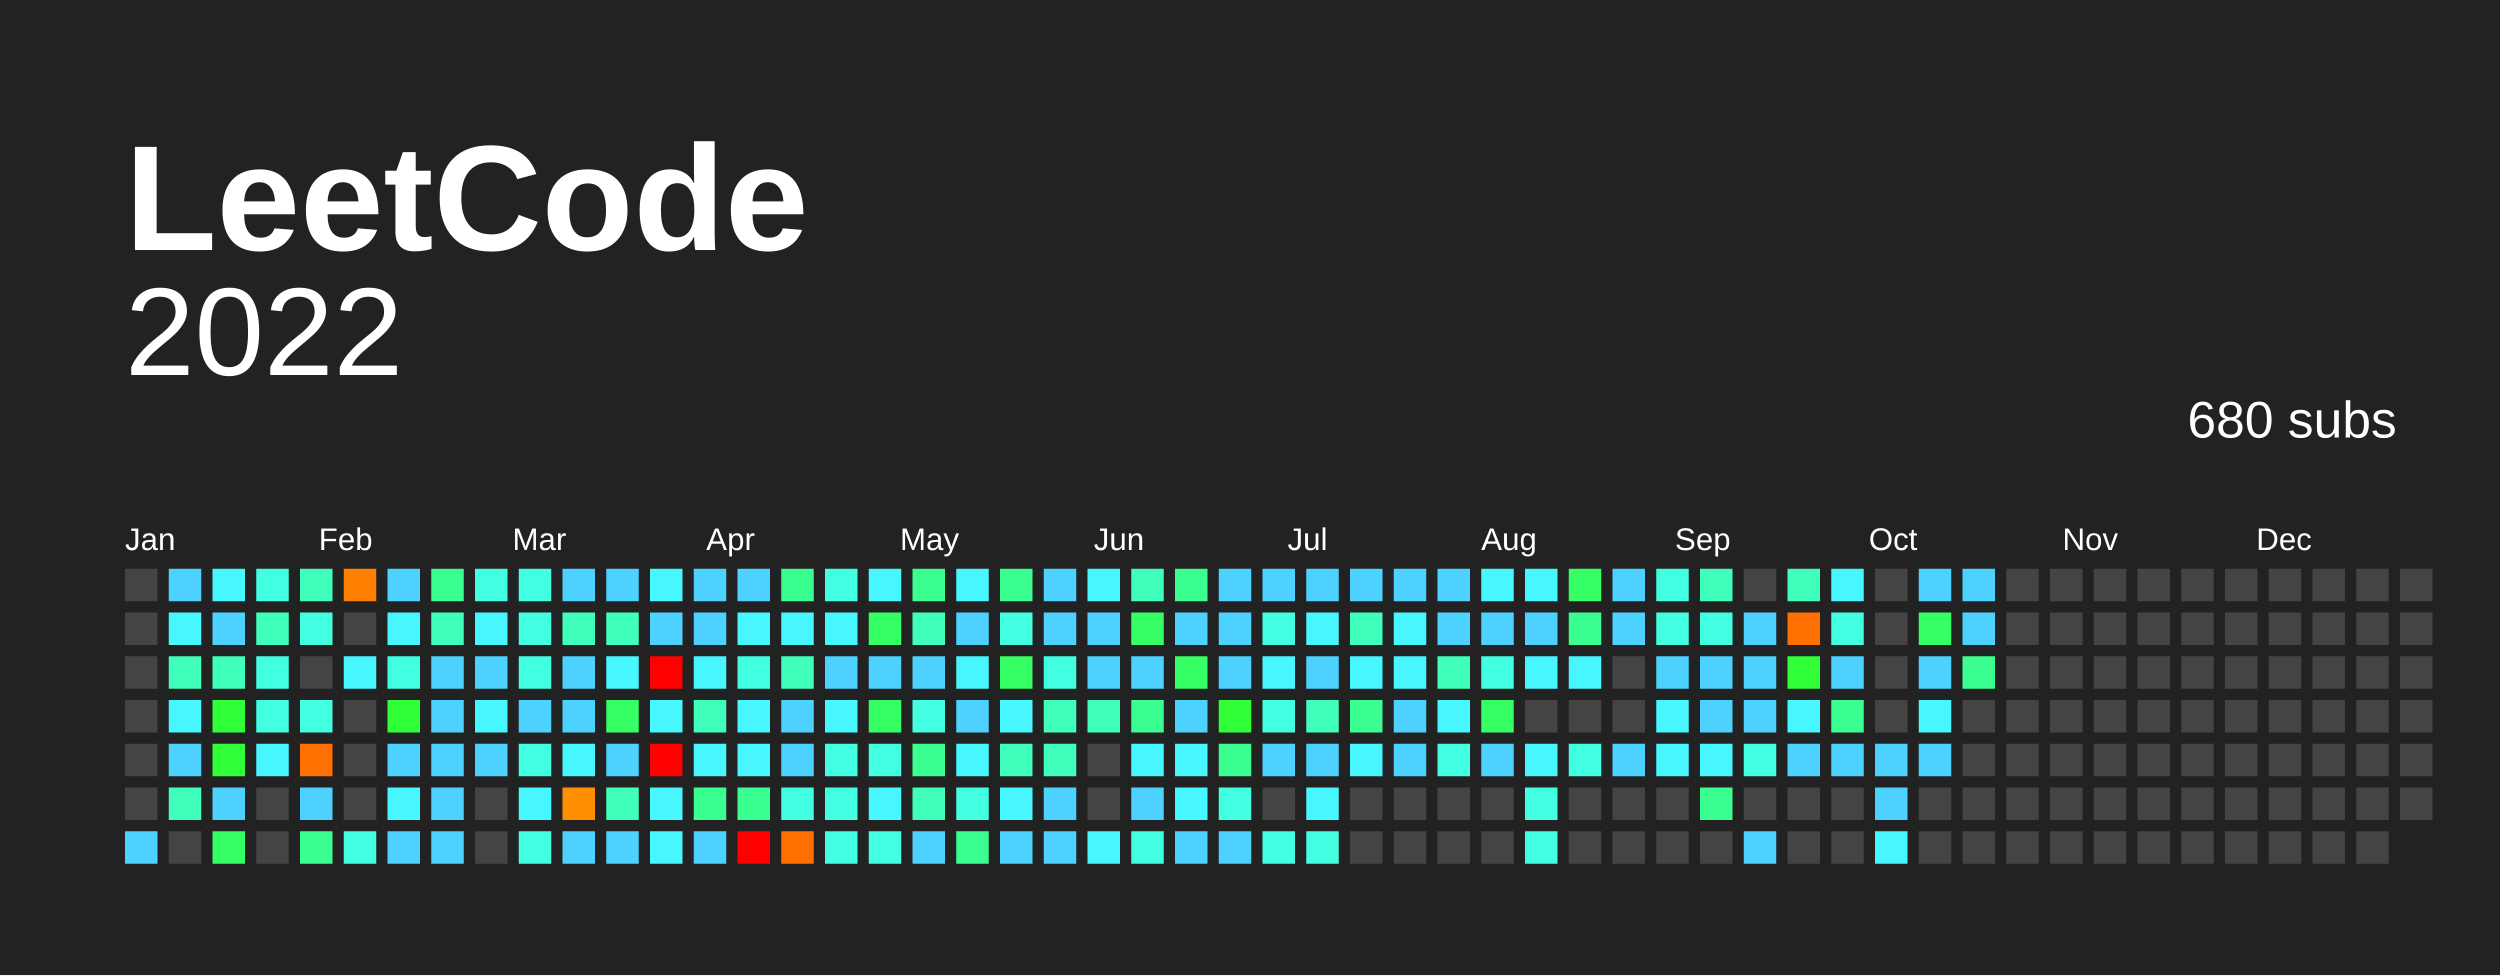
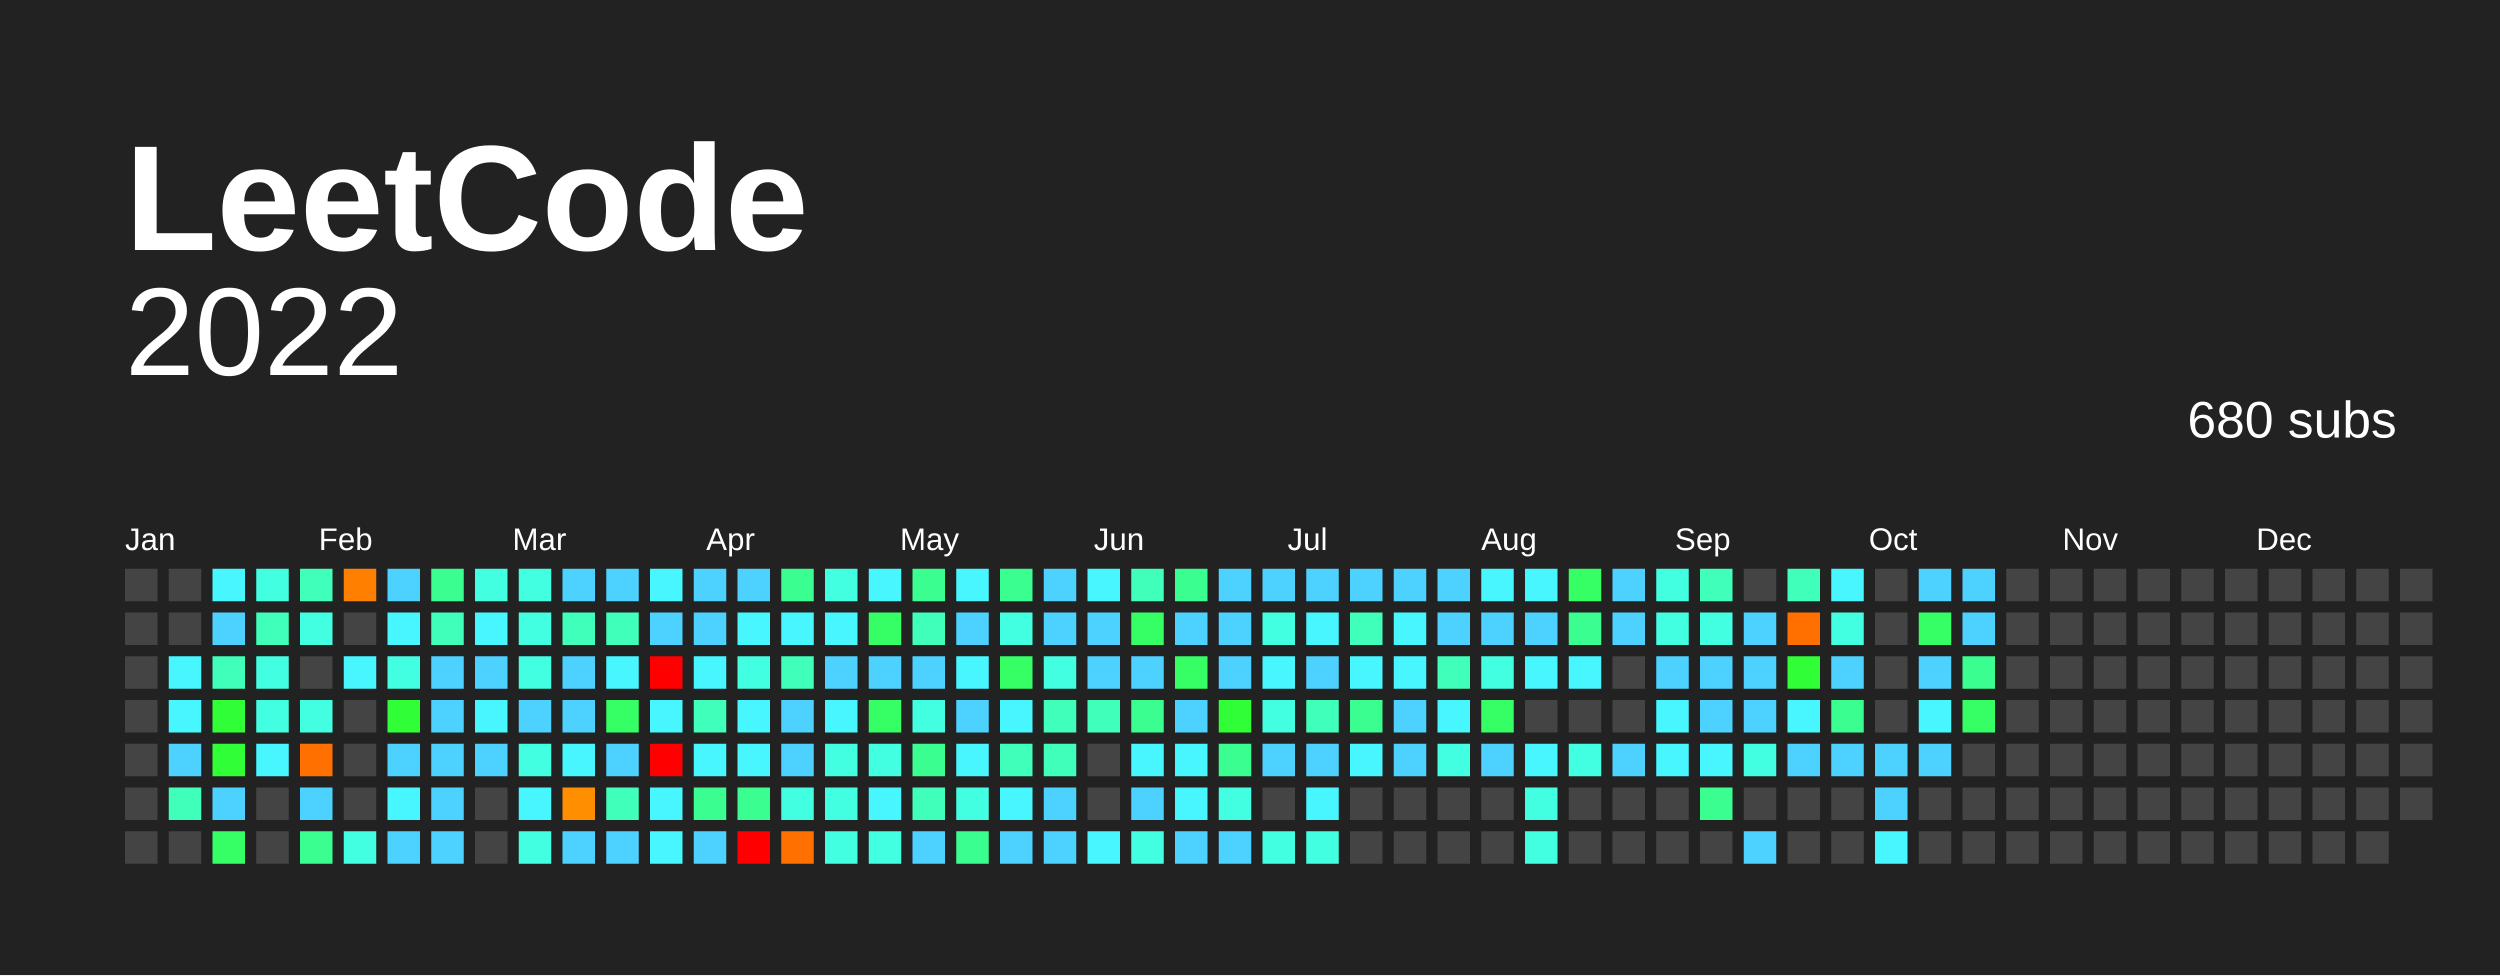
<svg xmlns="http://www.w3.org/2000/svg" baseProfile="full" height="78mm" version="1.1" viewBox="0,0,200,78" width="200mm">
  <defs />
  <rect fill="#222222" height="78" width="200" x="0" y="0" />
  <text fill="#FFFFFF" style="font-size:12px; font-family:Arial; font-weight:bold;" x="10" y="20"> LeetCode</text>
  <text alignment-baseline="hanging" fill="#FFFFFF" style="font-size:10.0px; font-family:Arial;" x="10" y="30">2022</text>
  <text alignment-baseline="hanging" fill="#FFFFFF" style="font-size:4.125px; font-family:Arial;" x="175" y="35">680 subs</text>
  <text fill="#FFFFFF" style="font-size:2.5px; font-family:Arial" x="10.0" y="44">Jan</text>
  <text fill="#FFFFFF" style="font-size:2.5px; font-family:Arial" x="25.5" y="44">Feb</text>
  <text fill="#FFFFFF" style="font-size:2.5px; font-family:Arial" x="41.0" y="44">Mar</text>
  <text fill="#FFFFFF" style="font-size:2.5px; font-family:Arial" x="56.5" y="44">Apr</text>
  <text fill="#FFFFFF" style="font-size:2.5px; font-family:Arial" x="72.0" y="44">May</text>
  <text fill="#FFFFFF" style="font-size:2.5px; font-family:Arial" x="87.5" y="44">Jun</text>
  <text fill="#FFFFFF" style="font-size:2.5px; font-family:Arial" x="103.0" y="44">Jul</text>
  <text fill="#FFFFFF" style="font-size:2.5px; font-family:Arial" x="118.5" y="44">Aug</text>
  <text fill="#FFFFFF" style="font-size:2.5px; font-family:Arial" x="134.0" y="44">Sep</text>
  <text fill="#FFFFFF" style="font-size:2.5px; font-family:Arial" x="149.5" y="44">Oct</text>
  <text fill="#FFFFFF" style="font-size:2.5px; font-family:Arial" x="165.0" y="44">Nov</text>
  <text fill="#FFFFFF" style="font-size:2.5px; font-family:Arial" x="180.5" y="44">Dec</text>
  <rect fill="#444444" height="2.6" width="2.6" x="10.0" y="45.5" />
  <rect fill="#444444" height="2.6" width="2.6" x="10.0" y="49.0" />
  <rect fill="#444444" height="2.6" width="2.6" x="10.0" y="52.5" />
  <rect fill="#444444" height="2.6" width="2.6" x="10.0" y="56.0" />
  <rect fill="#444444" height="2.6" width="2.6" x="10.0" y="59.5" />
  <rect fill="#444444" height="2.6" width="2.6" x="10.0" y="63.0" />
-   <rect fill="#4dd2ff" height="2.6" width="2.6" x="10.0" y="66.5" />
-   <rect fill="#4dd2ff" height="2.6" width="2.6" x="13.5" y="45.5" />
-   <rect fill="#48f6ff" height="2.6" width="2.6" x="13.5" y="49.0" />
-   <rect fill="#3fffba" height="2.6" width="2.6" x="13.5" y="52.5" />
+   <rect fill="#444444" height="2.6" width="2.6" x="10.0" y="66.5" />
+   <rect fill="#444444" height="2.6" width="2.6" x="13.5" y="45.5" />
+   <rect fill="#444444" height="2.6" width="2.6" x="13.5" y="49.0" />
+   <rect fill="#48f6ff" height="2.6" width="2.6" x="13.5" y="52.5" />
  <rect fill="#48f6ff" height="2.6" width="2.6" x="13.5" y="56.0" />
  <rect fill="#4dd2ff" height="2.6" width="2.6" x="13.5" y="59.5" />
  <rect fill="#3fffba" height="2.6" width="2.6" x="13.5" y="63.0" />
  <rect fill="#444444" height="2.6" width="2.6" x="13.5" y="66.5" />
  <rect fill="#48f6ff" height="2.6" width="2.6" x="17.0" y="45.5" />
  <rect fill="#4dd2ff" height="2.6" width="2.6" x="17.0" y="49.0" />
  <rect fill="#3fffba" height="2.6" width="2.6" x="17.0" y="52.5" />
  <rect fill="#30ff37" height="2.6" width="2.6" x="17.0" y="56.0" />
  <rect fill="#30ff37" height="2.6" width="2.6" x="17.0" y="59.5" />
  <rect fill="#4dd2ff" height="2.6" width="2.6" x="17.0" y="63.0" />
  <rect fill="#35ff65" height="2.6" width="2.6" x="17.0" y="66.5" />
  <rect fill="#43ffe2" height="2.6" width="2.6" x="20.5" y="45.5" />
  <rect fill="#3fffba" height="2.6" width="2.6" x="20.5" y="49.0" />
  <rect fill="#43ffe2" height="2.6" width="2.6" x="20.5" y="52.5" />
  <rect fill="#43ffe2" height="2.6" width="2.6" x="20.5" y="56.0" />
  <rect fill="#48f6ff" height="2.6" width="2.6" x="20.5" y="59.5" />
  <rect fill="#444444" height="2.6" width="2.6" x="20.5" y="63.0" />
  <rect fill="#444444" height="2.6" width="2.6" x="20.5" y="66.5" />
  <rect fill="#3fffba" height="2.6" width="2.6" x="24.0" y="45.5" />
  <rect fill="#43ffe2" height="2.6" width="2.6" x="24.0" y="49.0" />
  <rect fill="#444444" height="2.6" width="2.6" x="24.0" y="52.5" />
  <rect fill="#43ffe2" height="2.6" width="2.6" x="24.0" y="56.0" />
  <rect fill="#ff7000" height="2.6" width="2.6" x="24.0" y="59.5" />
  <rect fill="#4dd2ff" height="2.6" width="2.6" x="24.0" y="63.0" />
  <rect fill="#3aff90" height="2.6" width="2.6" x="24.0" y="66.5" />
  <rect fill="#ff7f00" height="2.6" width="2.6" x="27.5" y="45.5" />
  <rect fill="#444444" height="2.6" width="2.6" x="27.5" y="49.0" />
  <rect fill="#48f6ff" height="2.6" width="2.6" x="27.5" y="52.5" />
  <rect fill="#444444" height="2.6" width="2.6" x="27.5" y="56.0" />
  <rect fill="#444444" height="2.6" width="2.6" x="27.5" y="59.5" />
  <rect fill="#444444" height="2.6" width="2.6" x="27.5" y="63.0" />
  <rect fill="#43ffe2" height="2.6" width="2.6" x="27.5" y="66.5" />
  <rect fill="#4dd2ff" height="2.6" width="2.6" x="31.0" y="45.5" />
  <rect fill="#48f6ff" height="2.6" width="2.6" x="31.0" y="49.0" />
  <rect fill="#43ffe2" height="2.6" width="2.6" x="31.0" y="52.5" />
  <rect fill="#30ff37" height="2.6" width="2.6" x="31.0" y="56.0" />
  <rect fill="#4dd2ff" height="2.6" width="2.6" x="31.0" y="59.5" />
  <rect fill="#48f6ff" height="2.6" width="2.6" x="31.0" y="63.0" />
  <rect fill="#4dd2ff" height="2.6" width="2.6" x="31.0" y="66.5" />
  <rect fill="#3aff90" height="2.6" width="2.6" x="34.5" y="45.5" />
  <rect fill="#3fffba" height="2.6" width="2.6" x="34.5" y="49.0" />
  <rect fill="#4dd2ff" height="2.6" width="2.6" x="34.5" y="52.5" />
  <rect fill="#4dd2ff" height="2.6" width="2.6" x="34.5" y="56.0" />
  <rect fill="#4dd2ff" height="2.6" width="2.6" x="34.5" y="59.5" />
  <rect fill="#4dd2ff" height="2.6" width="2.6" x="34.5" y="63.0" />
  <rect fill="#4dd2ff" height="2.6" width="2.6" x="34.5" y="66.5" />
  <rect fill="#43ffe2" height="2.6" width="2.6" x="38.0" y="45.5" />
  <rect fill="#48f6ff" height="2.6" width="2.6" x="38.0" y="49.0" />
  <rect fill="#4dd2ff" height="2.6" width="2.6" x="38.0" y="52.5" />
  <rect fill="#48f6ff" height="2.6" width="2.6" x="38.0" y="56.0" />
  <rect fill="#4dd2ff" height="2.6" width="2.6" x="38.0" y="59.5" />
  <rect fill="#444444" height="2.6" width="2.6" x="38.0" y="63.0" />
  <rect fill="#444444" height="2.6" width="2.6" x="38.0" y="66.5" />
  <rect fill="#43ffe2" height="2.6" width="2.6" x="41.5" y="45.5" />
  <rect fill="#43ffe2" height="2.6" width="2.6" x="41.5" y="49.0" />
  <rect fill="#43ffe2" height="2.6" width="2.6" x="41.5" y="52.5" />
  <rect fill="#4dd2ff" height="2.6" width="2.6" x="41.5" y="56.0" />
  <rect fill="#43ffe2" height="2.6" width="2.6" x="41.5" y="59.5" />
  <rect fill="#48f6ff" height="2.6" width="2.6" x="41.5" y="63.0" />
  <rect fill="#43ffe2" height="2.6" width="2.6" x="41.5" y="66.5" />
  <rect fill="#4dd2ff" height="2.6" width="2.6" x="45.0" y="45.5" />
  <rect fill="#3fffba" height="2.6" width="2.6" x="45.0" y="49.0" />
  <rect fill="#4dd2ff" height="2.6" width="2.6" x="45.0" y="52.5" />
  <rect fill="#4dd2ff" height="2.6" width="2.6" x="45.0" y="56.0" />
  <rect fill="#48f6ff" height="2.6" width="2.6" x="45.0" y="59.5" />
  <rect fill="#ff8f00" height="2.6" width="2.6" x="45.0" y="63.0" />
  <rect fill="#4dd2ff" height="2.6" width="2.6" x="45.0" y="66.5" />
  <rect fill="#4dd2ff" height="2.6" width="2.6" x="48.5" y="45.5" />
  <rect fill="#3fffba" height="2.6" width="2.6" x="48.5" y="49.0" />
  <rect fill="#48f6ff" height="2.6" width="2.6" x="48.5" y="52.5" />
  <rect fill="#35ff65" height="2.6" width="2.6" x="48.5" y="56.0" />
  <rect fill="#4dd2ff" height="2.6" width="2.6" x="48.5" y="59.5" />
  <rect fill="#3fffba" height="2.6" width="2.6" x="48.5" y="63.0" />
  <rect fill="#4dd2ff" height="2.6" width="2.6" x="48.5" y="66.5" />
  <rect fill="#48f6ff" height="2.6" width="2.6" x="52.0" y="45.5" />
  <rect fill="#4dd2ff" height="2.6" width="2.6" x="52.0" y="49.0" />
  <rect fill="red" height="2.6" width="2.6" x="52.0" y="52.5" />
  <rect fill="#48f6ff" height="2.6" width="2.6" x="52.0" y="56.0" />
  <rect fill="red" height="2.6" width="2.6" x="52.0" y="59.5" />
  <rect fill="#48f6ff" height="2.6" width="2.6" x="52.0" y="63.0" />
  <rect fill="#48f6ff" height="2.6" width="2.6" x="52.0" y="66.5" />
  <rect fill="#4dd2ff" height="2.6" width="2.6" x="55.5" y="45.5" />
  <rect fill="#4dd2ff" height="2.6" width="2.6" x="55.5" y="49.0" />
  <rect fill="#48f6ff" height="2.6" width="2.6" x="55.5" y="52.5" />
  <rect fill="#3fffba" height="2.6" width="2.6" x="55.5" y="56.0" />
  <rect fill="#48f6ff" height="2.6" width="2.6" x="55.5" y="59.5" />
  <rect fill="#3aff90" height="2.6" width="2.6" x="55.5" y="63.0" />
  <rect fill="#4dd2ff" height="2.6" width="2.6" x="55.5" y="66.5" />
  <rect fill="#4dd2ff" height="2.6" width="2.6" x="59.0" y="45.5" />
  <rect fill="#48f6ff" height="2.6" width="2.6" x="59.0" y="49.0" />
  <rect fill="#43ffe2" height="2.6" width="2.6" x="59.0" y="52.5" />
  <rect fill="#48f6ff" height="2.6" width="2.6" x="59.0" y="56.0" />
  <rect fill="#48f6ff" height="2.6" width="2.6" x="59.0" y="59.5" />
  <rect fill="#3aff90" height="2.6" width="2.6" x="59.0" y="63.0" />
  <rect fill="red" height="2.6" width="2.6" x="59.0" y="66.5" />
  <rect fill="#3aff90" height="2.6" width="2.6" x="62.5" y="45.5" />
  <rect fill="#48f6ff" height="2.6" width="2.6" x="62.5" y="49.0" />
  <rect fill="#3fffba" height="2.6" width="2.6" x="62.5" y="52.5" />
  <rect fill="#4dd2ff" height="2.6" width="2.6" x="62.5" y="56.0" />
  <rect fill="#4dd2ff" height="2.6" width="2.6" x="62.5" y="59.5" />
  <rect fill="#43ffe2" height="2.6" width="2.6" x="62.5" y="63.0" />
  <rect fill="#ff7000" height="2.6" width="2.6" x="62.5" y="66.5" />
  <rect fill="#43ffe2" height="2.6" width="2.6" x="66.0" y="45.5" />
  <rect fill="#48f6ff" height="2.6" width="2.6" x="66.0" y="49.0" />
  <rect fill="#4dd2ff" height="2.6" width="2.6" x="66.0" y="52.5" />
  <rect fill="#48f6ff" height="2.6" width="2.6" x="66.0" y="56.0" />
  <rect fill="#43ffe2" height="2.6" width="2.6" x="66.0" y="59.5" />
  <rect fill="#43ffe2" height="2.6" width="2.6" x="66.0" y="63.0" />
  <rect fill="#43ffe2" height="2.6" width="2.6" x="66.0" y="66.5" />
  <rect fill="#48f6ff" height="2.6" width="2.6" x="69.5" y="45.5" />
  <rect fill="#35ff65" height="2.6" width="2.6" x="69.5" y="49.0" />
  <rect fill="#4dd2ff" height="2.6" width="2.6" x="69.5" y="52.5" />
  <rect fill="#35ff65" height="2.6" width="2.6" x="69.5" y="56.0" />
  <rect fill="#43ffe2" height="2.6" width="2.6" x="69.5" y="59.5" />
  <rect fill="#48f6ff" height="2.6" width="2.6" x="69.5" y="63.0" />
  <rect fill="#43ffe2" height="2.6" width="2.6" x="69.5" y="66.5" />
  <rect fill="#3aff90" height="2.6" width="2.6" x="73.0" y="45.5" />
  <rect fill="#3fffba" height="2.6" width="2.6" x="73.0" y="49.0" />
  <rect fill="#4dd2ff" height="2.6" width="2.6" x="73.0" y="52.5" />
  <rect fill="#43ffe2" height="2.6" width="2.6" x="73.0" y="56.0" />
  <rect fill="#3aff90" height="2.6" width="2.6" x="73.0" y="59.5" />
  <rect fill="#3fffba" height="2.6" width="2.6" x="73.0" y="63.0" />
  <rect fill="#4dd2ff" height="2.6" width="2.6" x="73.0" y="66.5" />
  <rect fill="#48f6ff" height="2.6" width="2.6" x="76.5" y="45.5" />
  <rect fill="#4dd2ff" height="2.6" width="2.6" x="76.5" y="49.0" />
  <rect fill="#48f6ff" height="2.6" width="2.6" x="76.5" y="52.5" />
  <rect fill="#4dd2ff" height="2.6" width="2.6" x="76.5" y="56.0" />
  <rect fill="#48f6ff" height="2.6" width="2.6" x="76.5" y="59.5" />
  <rect fill="#43ffe2" height="2.6" width="2.6" x="76.5" y="63.0" />
  <rect fill="#3aff90" height="2.6" width="2.6" x="76.5" y="66.5" />
  <rect fill="#3aff90" height="2.6" width="2.6" x="80.0" y="45.5" />
  <rect fill="#43ffe2" height="2.6" width="2.6" x="80.0" y="49.0" />
  <rect fill="#35ff65" height="2.6" width="2.6" x="80.0" y="52.5" />
  <rect fill="#48f6ff" height="2.6" width="2.6" x="80.0" y="56.0" />
  <rect fill="#3fffba" height="2.6" width="2.6" x="80.0" y="59.5" />
  <rect fill="#48f6ff" height="2.6" width="2.6" x="80.0" y="63.0" />
  <rect fill="#4dd2ff" height="2.6" width="2.6" x="80.0" y="66.5" />
  <rect fill="#4dd2ff" height="2.6" width="2.6" x="83.5" y="45.5" />
  <rect fill="#4dd2ff" height="2.6" width="2.6" x="83.5" y="49.0" />
  <rect fill="#43ffe2" height="2.6" width="2.6" x="83.5" y="52.5" />
  <rect fill="#3fffba" height="2.6" width="2.6" x="83.5" y="56.0" />
  <rect fill="#3fffba" height="2.6" width="2.6" x="83.5" y="59.5" />
  <rect fill="#4dd2ff" height="2.6" width="2.6" x="83.5" y="63.0" />
  <rect fill="#4dd2ff" height="2.6" width="2.6" x="83.5" y="66.5" />
  <rect fill="#48f6ff" height="2.6" width="2.6" x="87.0" y="45.5" />
  <rect fill="#4dd2ff" height="2.6" width="2.6" x="87.0" y="49.0" />
  <rect fill="#4dd2ff" height="2.6" width="2.6" x="87.0" y="52.5" />
  <rect fill="#3fffba" height="2.6" width="2.6" x="87.0" y="56.0" />
  <rect fill="#444444" height="2.6" width="2.6" x="87.0" y="59.5" />
  <rect fill="#444444" height="2.6" width="2.6" x="87.0" y="63.0" />
  <rect fill="#48f6ff" height="2.6" width="2.6" x="87.0" y="66.5" />
  <rect fill="#3fffba" height="2.6" width="2.6" x="90.5" y="45.5" />
  <rect fill="#35ff65" height="2.6" width="2.6" x="90.5" y="49.0" />
  <rect fill="#4dd2ff" height="2.6" width="2.6" x="90.5" y="52.5" />
  <rect fill="#3aff90" height="2.6" width="2.6" x="90.5" y="56.0" />
  <rect fill="#48f6ff" height="2.6" width="2.6" x="90.5" y="59.5" />
  <rect fill="#4dd2ff" height="2.6" width="2.6" x="90.5" y="63.0" />
  <rect fill="#43ffe2" height="2.6" width="2.6" x="90.5" y="66.5" />
  <rect fill="#3aff90" height="2.6" width="2.6" x="94.0" y="45.5" />
  <rect fill="#4dd2ff" height="2.6" width="2.6" x="94.0" y="49.0" />
  <rect fill="#35ff65" height="2.6" width="2.6" x="94.0" y="52.5" />
  <rect fill="#4dd2ff" height="2.6" width="2.6" x="94.0" y="56.0" />
  <rect fill="#48f6ff" height="2.6" width="2.6" x="94.0" y="59.5" />
  <rect fill="#48f6ff" height="2.6" width="2.6" x="94.0" y="63.0" />
  <rect fill="#4dd2ff" height="2.6" width="2.6" x="94.0" y="66.5" />
  <rect fill="#4dd2ff" height="2.6" width="2.6" x="97.5" y="45.5" />
  <rect fill="#4dd2ff" height="2.6" width="2.6" x="97.5" y="49.0" />
  <rect fill="#4dd2ff" height="2.6" width="2.6" x="97.5" y="52.5" />
  <rect fill="#30ff37" height="2.6" width="2.6" x="97.5" y="56.0" />
  <rect fill="#3aff90" height="2.6" width="2.6" x="97.5" y="59.5" />
  <rect fill="#43ffe2" height="2.6" width="2.6" x="97.5" y="63.0" />
  <rect fill="#4dd2ff" height="2.6" width="2.6" x="97.5" y="66.5" />
  <rect fill="#4dd2ff" height="2.6" width="2.6" x="101.0" y="45.5" />
  <rect fill="#43ffe2" height="2.6" width="2.6" x="101.0" y="49.0" />
  <rect fill="#48f6ff" height="2.6" width="2.6" x="101.0" y="52.5" />
  <rect fill="#43ffe2" height="2.6" width="2.6" x="101.0" y="56.0" />
  <rect fill="#4dd2ff" height="2.6" width="2.6" x="101.0" y="59.5" />
  <rect fill="#444444" height="2.6" width="2.6" x="101.0" y="63.0" />
  <rect fill="#43ffe2" height="2.6" width="2.6" x="101.0" y="66.5" />
  <rect fill="#4dd2ff" height="2.6" width="2.6" x="104.5" y="45.5" />
  <rect fill="#48f6ff" height="2.6" width="2.6" x="104.5" y="49.0" />
  <rect fill="#4dd2ff" height="2.6" width="2.6" x="104.5" y="52.5" />
  <rect fill="#3fffba" height="2.6" width="2.6" x="104.5" y="56.0" />
  <rect fill="#4dd2ff" height="2.6" width="2.6" x="104.5" y="59.5" />
  <rect fill="#48f6ff" height="2.6" width="2.6" x="104.5" y="63.0" />
  <rect fill="#43ffe2" height="2.6" width="2.6" x="104.5" y="66.5" />
  <rect fill="#4dd2ff" height="2.6" width="2.6" x="108.0" y="45.5" />
  <rect fill="#3fffba" height="2.6" width="2.6" x="108.0" y="49.0" />
  <rect fill="#48f6ff" height="2.6" width="2.6" x="108.0" y="52.5" />
  <rect fill="#3aff90" height="2.6" width="2.6" x="108.0" y="56.0" />
  <rect fill="#48f6ff" height="2.6" width="2.6" x="108.0" y="59.5" />
  <rect fill="#444444" height="2.6" width="2.6" x="108.0" y="63.0" />
  <rect fill="#444444" height="2.6" width="2.6" x="108.0" y="66.5" />
  <rect fill="#4dd2ff" height="2.6" width="2.6" x="111.5" y="45.5" />
  <rect fill="#48f6ff" height="2.6" width="2.6" x="111.5" y="49.0" />
  <rect fill="#48f6ff" height="2.6" width="2.6" x="111.5" y="52.5" />
  <rect fill="#4dd2ff" height="2.6" width="2.6" x="111.5" y="56.0" />
  <rect fill="#4dd2ff" height="2.6" width="2.6" x="111.5" y="59.5" />
  <rect fill="#444444" height="2.6" width="2.6" x="111.5" y="63.0" />
  <rect fill="#444444" height="2.6" width="2.6" x="111.5" y="66.5" />
  <rect fill="#4dd2ff" height="2.6" width="2.6" x="115.0" y="45.5" />
  <rect fill="#4dd2ff" height="2.6" width="2.6" x="115.0" y="49.0" />
  <rect fill="#3fffba" height="2.6" width="2.6" x="115.0" y="52.5" />
  <rect fill="#48f6ff" height="2.6" width="2.6" x="115.0" y="56.0" />
  <rect fill="#43ffe2" height="2.6" width="2.6" x="115.0" y="59.5" />
  <rect fill="#444444" height="2.6" width="2.6" x="115.0" y="63.0" />
  <rect fill="#444444" height="2.6" width="2.6" x="115.0" y="66.5" />
  <rect fill="#48f6ff" height="2.6" width="2.6" x="118.5" y="45.5" />
  <rect fill="#4dd2ff" height="2.6" width="2.6" x="118.5" y="49.0" />
  <rect fill="#43ffe2" height="2.6" width="2.6" x="118.5" y="52.5" />
  <rect fill="#35ff65" height="2.6" width="2.6" x="118.5" y="56.0" />
  <rect fill="#4dd2ff" height="2.6" width="2.6" x="118.5" y="59.5" />
  <rect fill="#444444" height="2.6" width="2.6" x="118.5" y="63.0" />
  <rect fill="#444444" height="2.6" width="2.6" x="118.5" y="66.5" />
  <rect fill="#48f6ff" height="2.6" width="2.6" x="122.0" y="45.5" />
  <rect fill="#4dd2ff" height="2.6" width="2.6" x="122.0" y="49.0" />
  <rect fill="#48f6ff" height="2.6" width="2.6" x="122.0" y="52.5" />
  <rect fill="#444444" height="2.6" width="2.6" x="122.0" y="56.0" />
  <rect fill="#48f6ff" height="2.6" width="2.6" x="122.0" y="59.5" />
  <rect fill="#43ffe2" height="2.6" width="2.6" x="122.0" y="63.0" />
  <rect fill="#43ffe2" height="2.6" width="2.6" x="122.0" y="66.5" />
  <rect fill="#35ff65" height="2.6" width="2.6" x="125.5" y="45.5" />
  <rect fill="#3aff90" height="2.6" width="2.6" x="125.5" y="49.0" />
  <rect fill="#48f6ff" height="2.6" width="2.6" x="125.5" y="52.5" />
  <rect fill="#444444" height="2.6" width="2.6" x="125.5" y="56.0" />
  <rect fill="#43ffe2" height="2.6" width="2.6" x="125.5" y="59.5" />
  <rect fill="#444444" height="2.6" width="2.6" x="125.5" y="63.0" />
  <rect fill="#444444" height="2.6" width="2.6" x="125.5" y="66.5" />
  <rect fill="#4dd2ff" height="2.6" width="2.6" x="129.0" y="45.5" />
  <rect fill="#4dd2ff" height="2.6" width="2.6" x="129.0" y="49.0" />
  <rect fill="#444444" height="2.6" width="2.6" x="129.0" y="52.5" />
  <rect fill="#444444" height="2.6" width="2.6" x="129.0" y="56.0" />
  <rect fill="#4dd2ff" height="2.6" width="2.6" x="129.0" y="59.5" />
  <rect fill="#444444" height="2.6" width="2.6" x="129.0" y="63.0" />
  <rect fill="#444444" height="2.6" width="2.6" x="129.0" y="66.5" />
  <rect fill="#43ffe2" height="2.6" width="2.6" x="132.5" y="45.5" />
  <rect fill="#43ffe2" height="2.6" width="2.6" x="132.5" y="49.0" />
  <rect fill="#4dd2ff" height="2.6" width="2.6" x="132.5" y="52.5" />
  <rect fill="#48f6ff" height="2.6" width="2.6" x="132.5" y="56.0" />
  <rect fill="#48f6ff" height="2.6" width="2.6" x="132.5" y="59.5" />
  <rect fill="#444444" height="2.6" width="2.6" x="132.5" y="63.0" />
  <rect fill="#444444" height="2.6" width="2.6" x="132.5" y="66.5" />
  <rect fill="#3fffba" height="2.6" width="2.6" x="136.0" y="45.5" />
  <rect fill="#43ffe2" height="2.6" width="2.6" x="136.0" y="49.0" />
  <rect fill="#4dd2ff" height="2.6" width="2.6" x="136.0" y="52.5" />
  <rect fill="#4dd2ff" height="2.6" width="2.6" x="136.0" y="56.0" />
  <rect fill="#48f6ff" height="2.6" width="2.6" x="136.0" y="59.5" />
  <rect fill="#3aff90" height="2.6" width="2.6" x="136.0" y="63.0" />
  <rect fill="#444444" height="2.6" width="2.6" x="136.0" y="66.5" />
  <rect fill="#444444" height="2.6" width="2.6" x="139.5" y="45.5" />
  <rect fill="#4dd2ff" height="2.6" width="2.6" x="139.5" y="49.0" />
  <rect fill="#4dd2ff" height="2.6" width="2.6" x="139.5" y="52.5" />
  <rect fill="#4dd2ff" height="2.6" width="2.6" x="139.5" y="56.0" />
  <rect fill="#43ffe2" height="2.6" width="2.6" x="139.5" y="59.5" />
  <rect fill="#444444" height="2.6" width="2.6" x="139.5" y="63.0" />
  <rect fill="#4dd2ff" height="2.6" width="2.6" x="139.5" y="66.5" />
  <rect fill="#3fffba" height="2.6" width="2.6" x="143.0" y="45.5" />
  <rect fill="#ff7000" height="2.6" width="2.6" x="143.0" y="49.0" />
  <rect fill="#30ff37" height="2.6" width="2.6" x="143.0" y="52.5" />
  <rect fill="#48f6ff" height="2.6" width="2.6" x="143.0" y="56.0" />
  <rect fill="#4dd2ff" height="2.6" width="2.6" x="143.0" y="59.5" />
  <rect fill="#444444" height="2.6" width="2.6" x="143.0" y="63.0" />
  <rect fill="#444444" height="2.6" width="2.6" x="143.0" y="66.5" />
  <rect fill="#48f6ff" height="2.6" width="2.6" x="146.5" y="45.5" />
  <rect fill="#43ffe2" height="2.6" width="2.6" x="146.5" y="49.0" />
  <rect fill="#4dd2ff" height="2.6" width="2.6" x="146.5" y="52.5" />
  <rect fill="#3aff90" height="2.6" width="2.6" x="146.5" y="56.0" />
  <rect fill="#4dd2ff" height="2.6" width="2.6" x="146.5" y="59.5" />
  <rect fill="#444444" height="2.6" width="2.6" x="146.5" y="63.0" />
  <rect fill="#444444" height="2.6" width="2.6" x="146.5" y="66.5" />
  <rect fill="#444444" height="2.6" width="2.6" x="150.0" y="45.5" />
  <rect fill="#444444" height="2.6" width="2.6" x="150.0" y="49.0" />
  <rect fill="#444444" height="2.6" width="2.6" x="150.0" y="52.5" />
  <rect fill="#444444" height="2.6" width="2.6" x="150.0" y="56.0" />
  <rect fill="#4dd2ff" height="2.6" width="2.6" x="150.0" y="59.5" />
  <rect fill="#4dd2ff" height="2.6" width="2.6" x="150.0" y="63.0" />
  <rect fill="#48f6ff" height="2.6" width="2.6" x="150.0" y="66.5" />
  <rect fill="#4dd2ff" height="2.6" width="2.6" x="153.5" y="45.5" />
  <rect fill="#35ff65" height="2.6" width="2.6" x="153.5" y="49.0" />
  <rect fill="#4dd2ff" height="2.6" width="2.6" x="153.5" y="52.5" />
  <rect fill="#48f6ff" height="2.6" width="2.6" x="153.5" y="56.0" />
  <rect fill="#4dd2ff" height="2.6" width="2.6" x="153.5" y="59.5" />
  <rect fill="#444444" height="2.6" width="2.6" x="153.5" y="63.0" />
  <rect fill="#444444" height="2.6" width="2.6" x="153.5" y="66.5" />
  <rect fill="#4dd2ff" height="2.6" width="2.6" x="157.0" y="45.5" />
  <rect fill="#4dd2ff" height="2.6" width="2.6" x="157.0" y="49.0" />
  <rect fill="#3aff90" height="2.6" width="2.6" x="157.0" y="52.5" />
-   <rect fill="#444444" height="2.6" width="2.6" x="157.0" y="56.0" />
+   <rect fill="#35ff65" height="2.6" width="2.6" x="157.0" y="56.0" />
  <rect fill="#444444" height="2.6" width="2.6" x="157.0" y="59.5" />
  <rect fill="#444444" height="2.6" width="2.6" x="157.0" y="63.0" />
  <rect fill="#444444" height="2.6" width="2.6" x="157.0" y="66.5" />
  <rect fill="#444444" height="2.6" width="2.6" x="160.5" y="45.5" />
  <rect fill="#444444" height="2.6" width="2.6" x="160.5" y="49.0" />
  <rect fill="#444444" height="2.6" width="2.6" x="160.5" y="52.5" />
  <rect fill="#444444" height="2.6" width="2.6" x="160.5" y="56.0" />
  <rect fill="#444444" height="2.6" width="2.6" x="160.5" y="59.5" />
  <rect fill="#444444" height="2.6" width="2.6" x="160.5" y="63.0" />
  <rect fill="#444444" height="2.6" width="2.6" x="160.5" y="66.5" />
  <rect fill="#444444" height="2.6" width="2.6" x="164.0" y="45.5" />
  <rect fill="#444444" height="2.6" width="2.6" x="164.0" y="49.0" />
  <rect fill="#444444" height="2.6" width="2.6" x="164.0" y="52.5" />
  <rect fill="#444444" height="2.6" width="2.6" x="164.0" y="56.0" />
  <rect fill="#444444" height="2.6" width="2.6" x="164.0" y="59.5" />
  <rect fill="#444444" height="2.6" width="2.6" x="164.0" y="63.0" />
  <rect fill="#444444" height="2.6" width="2.6" x="164.0" y="66.5" />
  <rect fill="#444444" height="2.6" width="2.6" x="167.5" y="45.5" />
  <rect fill="#444444" height="2.6" width="2.6" x="167.5" y="49.0" />
  <rect fill="#444444" height="2.6" width="2.6" x="167.5" y="52.5" />
  <rect fill="#444444" height="2.6" width="2.6" x="167.5" y="56.0" />
  <rect fill="#444444" height="2.6" width="2.6" x="167.5" y="59.5" />
  <rect fill="#444444" height="2.6" width="2.6" x="167.5" y="63.0" />
  <rect fill="#444444" height="2.6" width="2.6" x="167.5" y="66.5" />
  <rect fill="#444444" height="2.6" width="2.6" x="171.0" y="45.5" />
  <rect fill="#444444" height="2.6" width="2.6" x="171.0" y="49.0" />
  <rect fill="#444444" height="2.6" width="2.6" x="171.0" y="52.5" />
  <rect fill="#444444" height="2.6" width="2.6" x="171.0" y="56.0" />
  <rect fill="#444444" height="2.6" width="2.6" x="171.0" y="59.5" />
  <rect fill="#444444" height="2.6" width="2.6" x="171.0" y="63.0" />
  <rect fill="#444444" height="2.6" width="2.6" x="171.0" y="66.5" />
  <rect fill="#444444" height="2.6" width="2.6" x="174.5" y="45.5" />
  <rect fill="#444444" height="2.6" width="2.6" x="174.5" y="49.0" />
  <rect fill="#444444" height="2.6" width="2.6" x="174.5" y="52.5" />
  <rect fill="#444444" height="2.6" width="2.6" x="174.5" y="56.0" />
  <rect fill="#444444" height="2.6" width="2.6" x="174.5" y="59.5" />
  <rect fill="#444444" height="2.6" width="2.6" x="174.5" y="63.0" />
  <rect fill="#444444" height="2.6" width="2.6" x="174.5" y="66.5" />
  <rect fill="#444444" height="2.6" width="2.6" x="178.0" y="45.5" />
  <rect fill="#444444" height="2.6" width="2.6" x="178.0" y="49.0" />
  <rect fill="#444444" height="2.6" width="2.6" x="178.0" y="52.5" />
  <rect fill="#444444" height="2.6" width="2.6" x="178.0" y="56.0" />
  <rect fill="#444444" height="2.6" width="2.6" x="178.0" y="59.5" />
  <rect fill="#444444" height="2.6" width="2.6" x="178.0" y="63.0" />
  <rect fill="#444444" height="2.6" width="2.6" x="178.0" y="66.5" />
  <rect fill="#444444" height="2.6" width="2.6" x="181.5" y="45.5" />
  <rect fill="#444444" height="2.6" width="2.6" x="181.5" y="49.0" />
  <rect fill="#444444" height="2.6" width="2.6" x="181.5" y="52.5" />
  <rect fill="#444444" height="2.6" width="2.6" x="181.5" y="56.0" />
  <rect fill="#444444" height="2.6" width="2.6" x="181.5" y="59.5" />
  <rect fill="#444444" height="2.6" width="2.6" x="181.5" y="63.0" />
  <rect fill="#444444" height="2.6" width="2.6" x="181.5" y="66.5" />
  <rect fill="#444444" height="2.6" width="2.6" x="185.0" y="45.5" />
  <rect fill="#444444" height="2.6" width="2.6" x="185.0" y="49.0" />
  <rect fill="#444444" height="2.6" width="2.6" x="185.0" y="52.5" />
  <rect fill="#444444" height="2.6" width="2.6" x="185.0" y="56.0" />
  <rect fill="#444444" height="2.6" width="2.6" x="185.0" y="59.5" />
  <rect fill="#444444" height="2.6" width="2.6" x="185.0" y="63.0" />
  <rect fill="#444444" height="2.6" width="2.6" x="185.0" y="66.5" />
  <rect fill="#444444" height="2.6" width="2.6" x="188.5" y="45.5" />
  <rect fill="#444444" height="2.6" width="2.6" x="188.5" y="49.0" />
  <rect fill="#444444" height="2.6" width="2.6" x="188.5" y="52.5" />
  <rect fill="#444444" height="2.6" width="2.6" x="188.5" y="56.0" />
  <rect fill="#444444" height="2.6" width="2.6" x="188.5" y="59.5" />
  <rect fill="#444444" height="2.6" width="2.6" x="188.5" y="63.0" />
  <rect fill="#444444" height="2.6" width="2.6" x="188.5" y="66.5" />
  <rect fill="#444444" height="2.6" width="2.6" x="192.0" y="45.5" />
  <rect fill="#444444" height="2.6" width="2.6" x="192.0" y="49.0" />
  <rect fill="#444444" height="2.6" width="2.6" x="192.0" y="52.5" />
  <rect fill="#444444" height="2.6" width="2.6" x="192.0" y="56.0" />
  <rect fill="#444444" height="2.6" width="2.6" x="192.0" y="59.5" />
  <rect fill="#444444" height="2.6" width="2.6" x="192.0" y="63.0" />
</svg>
